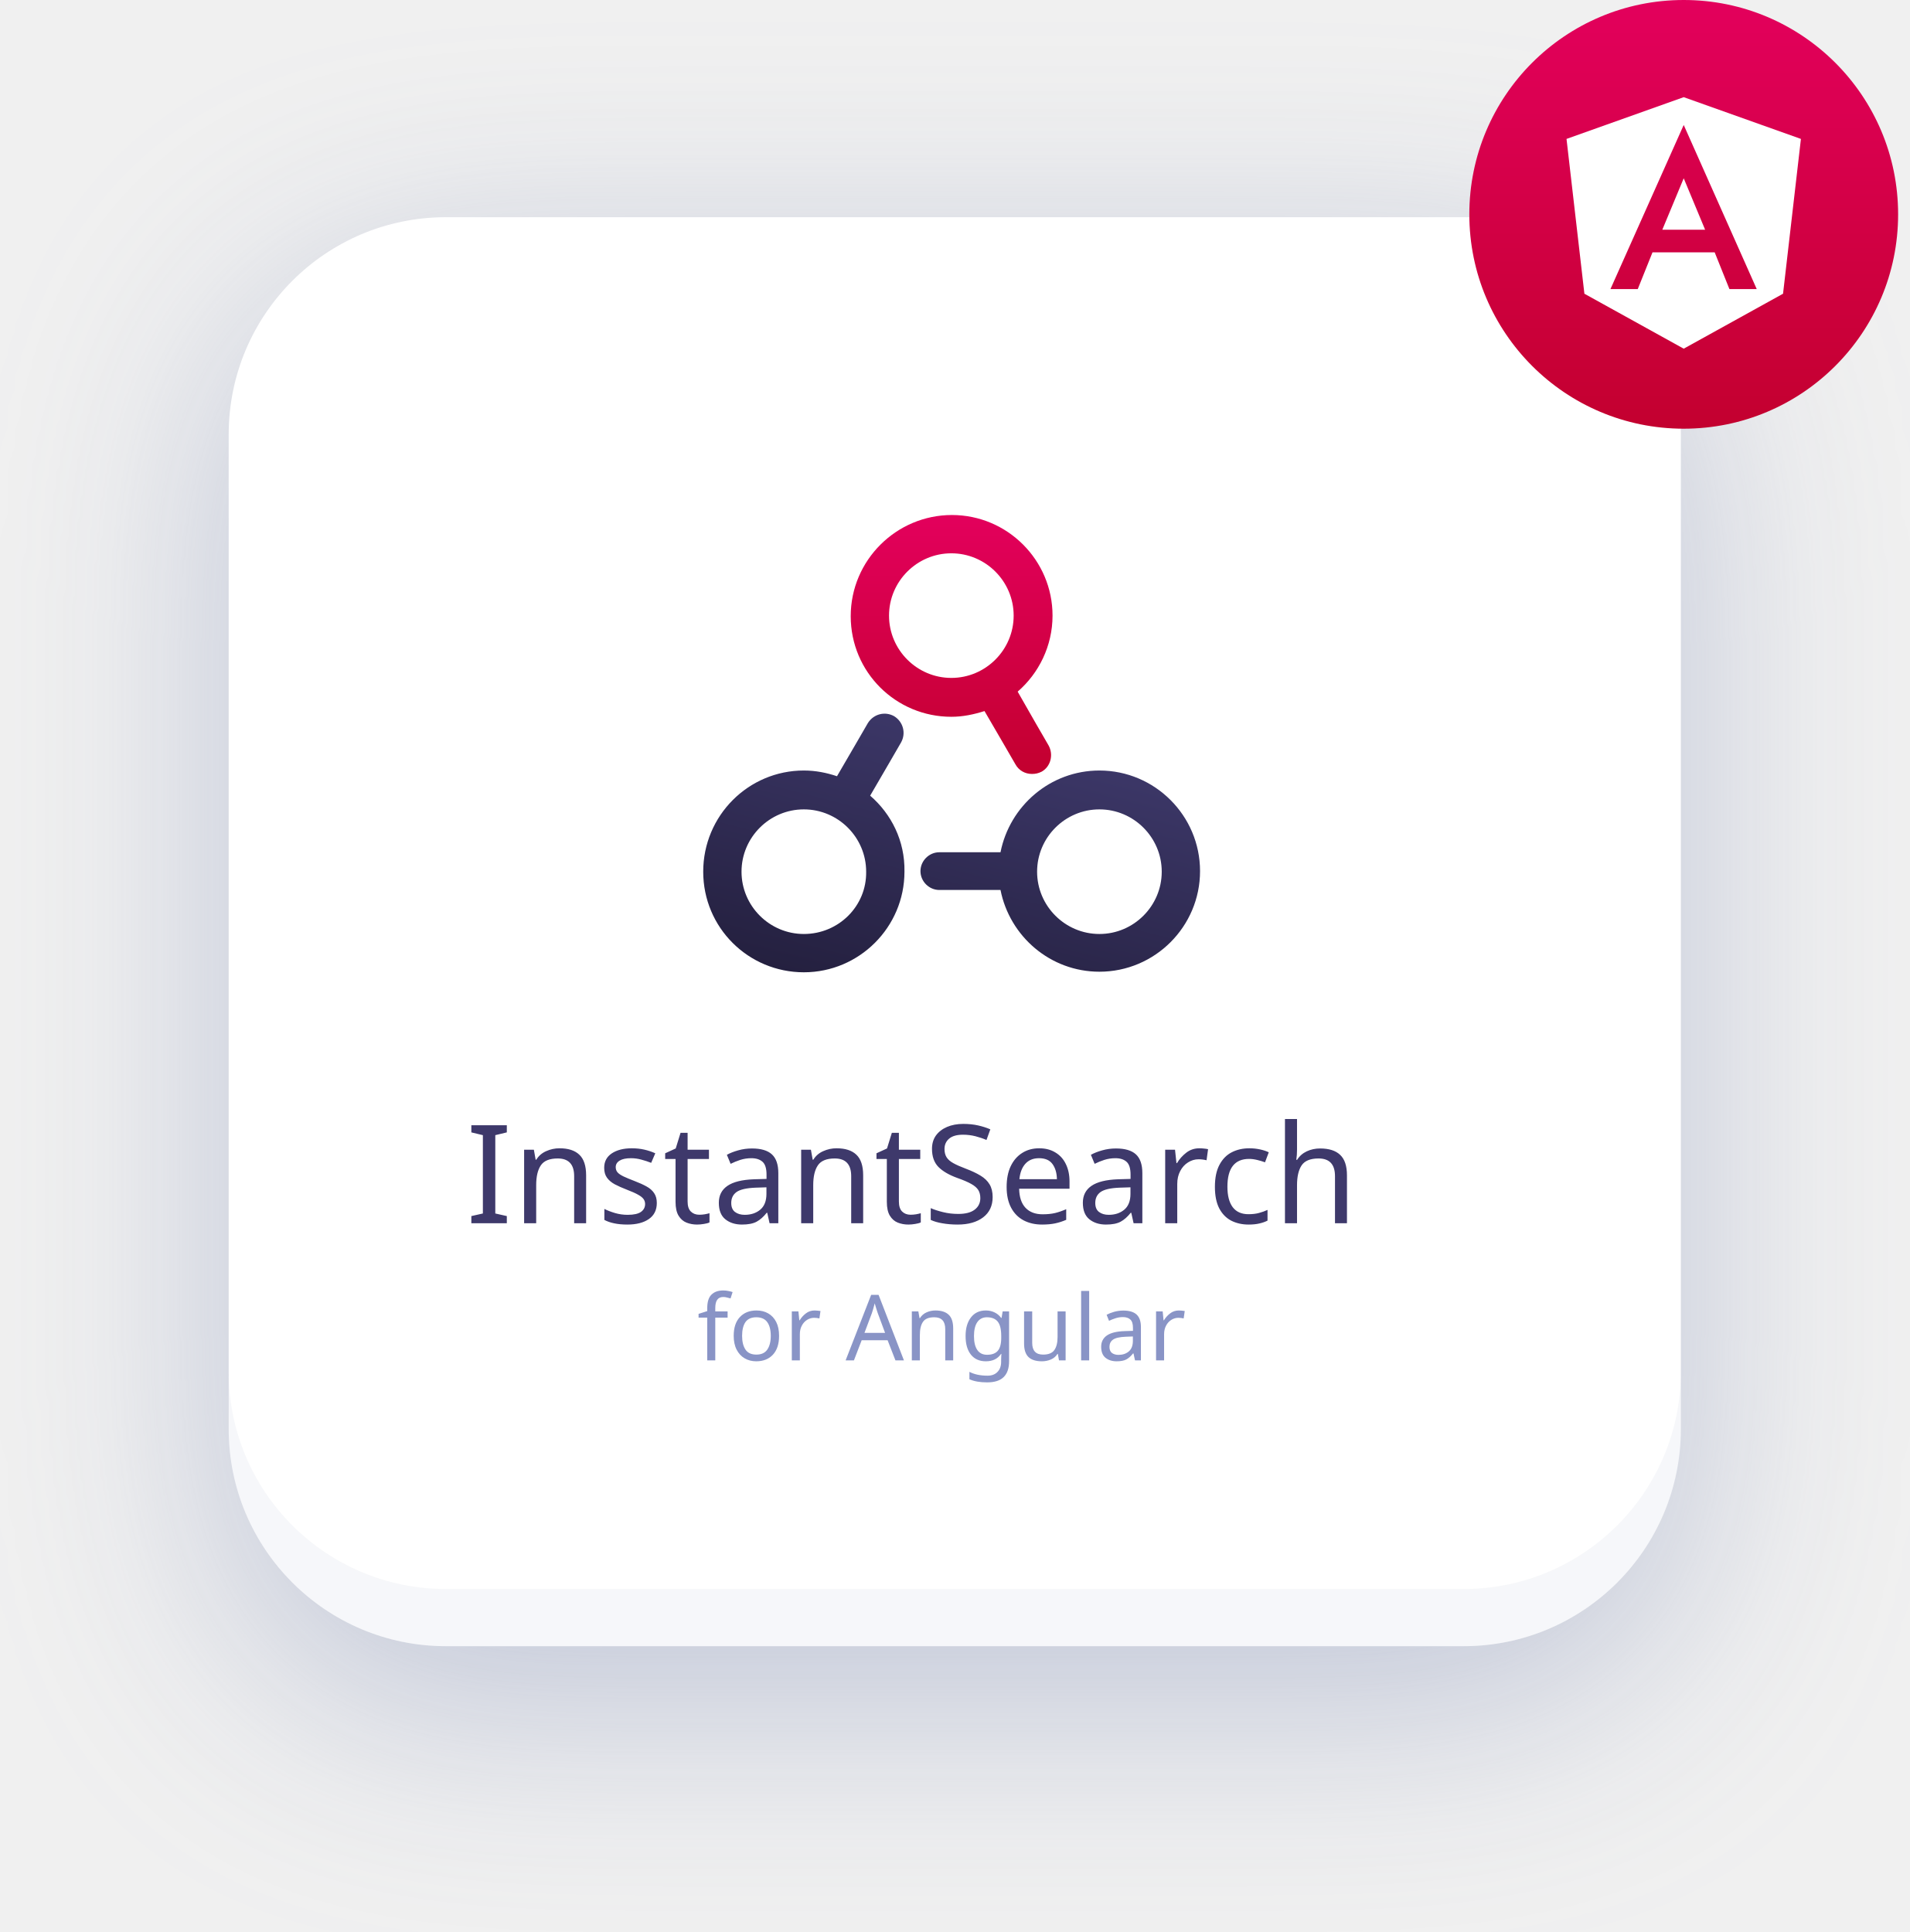
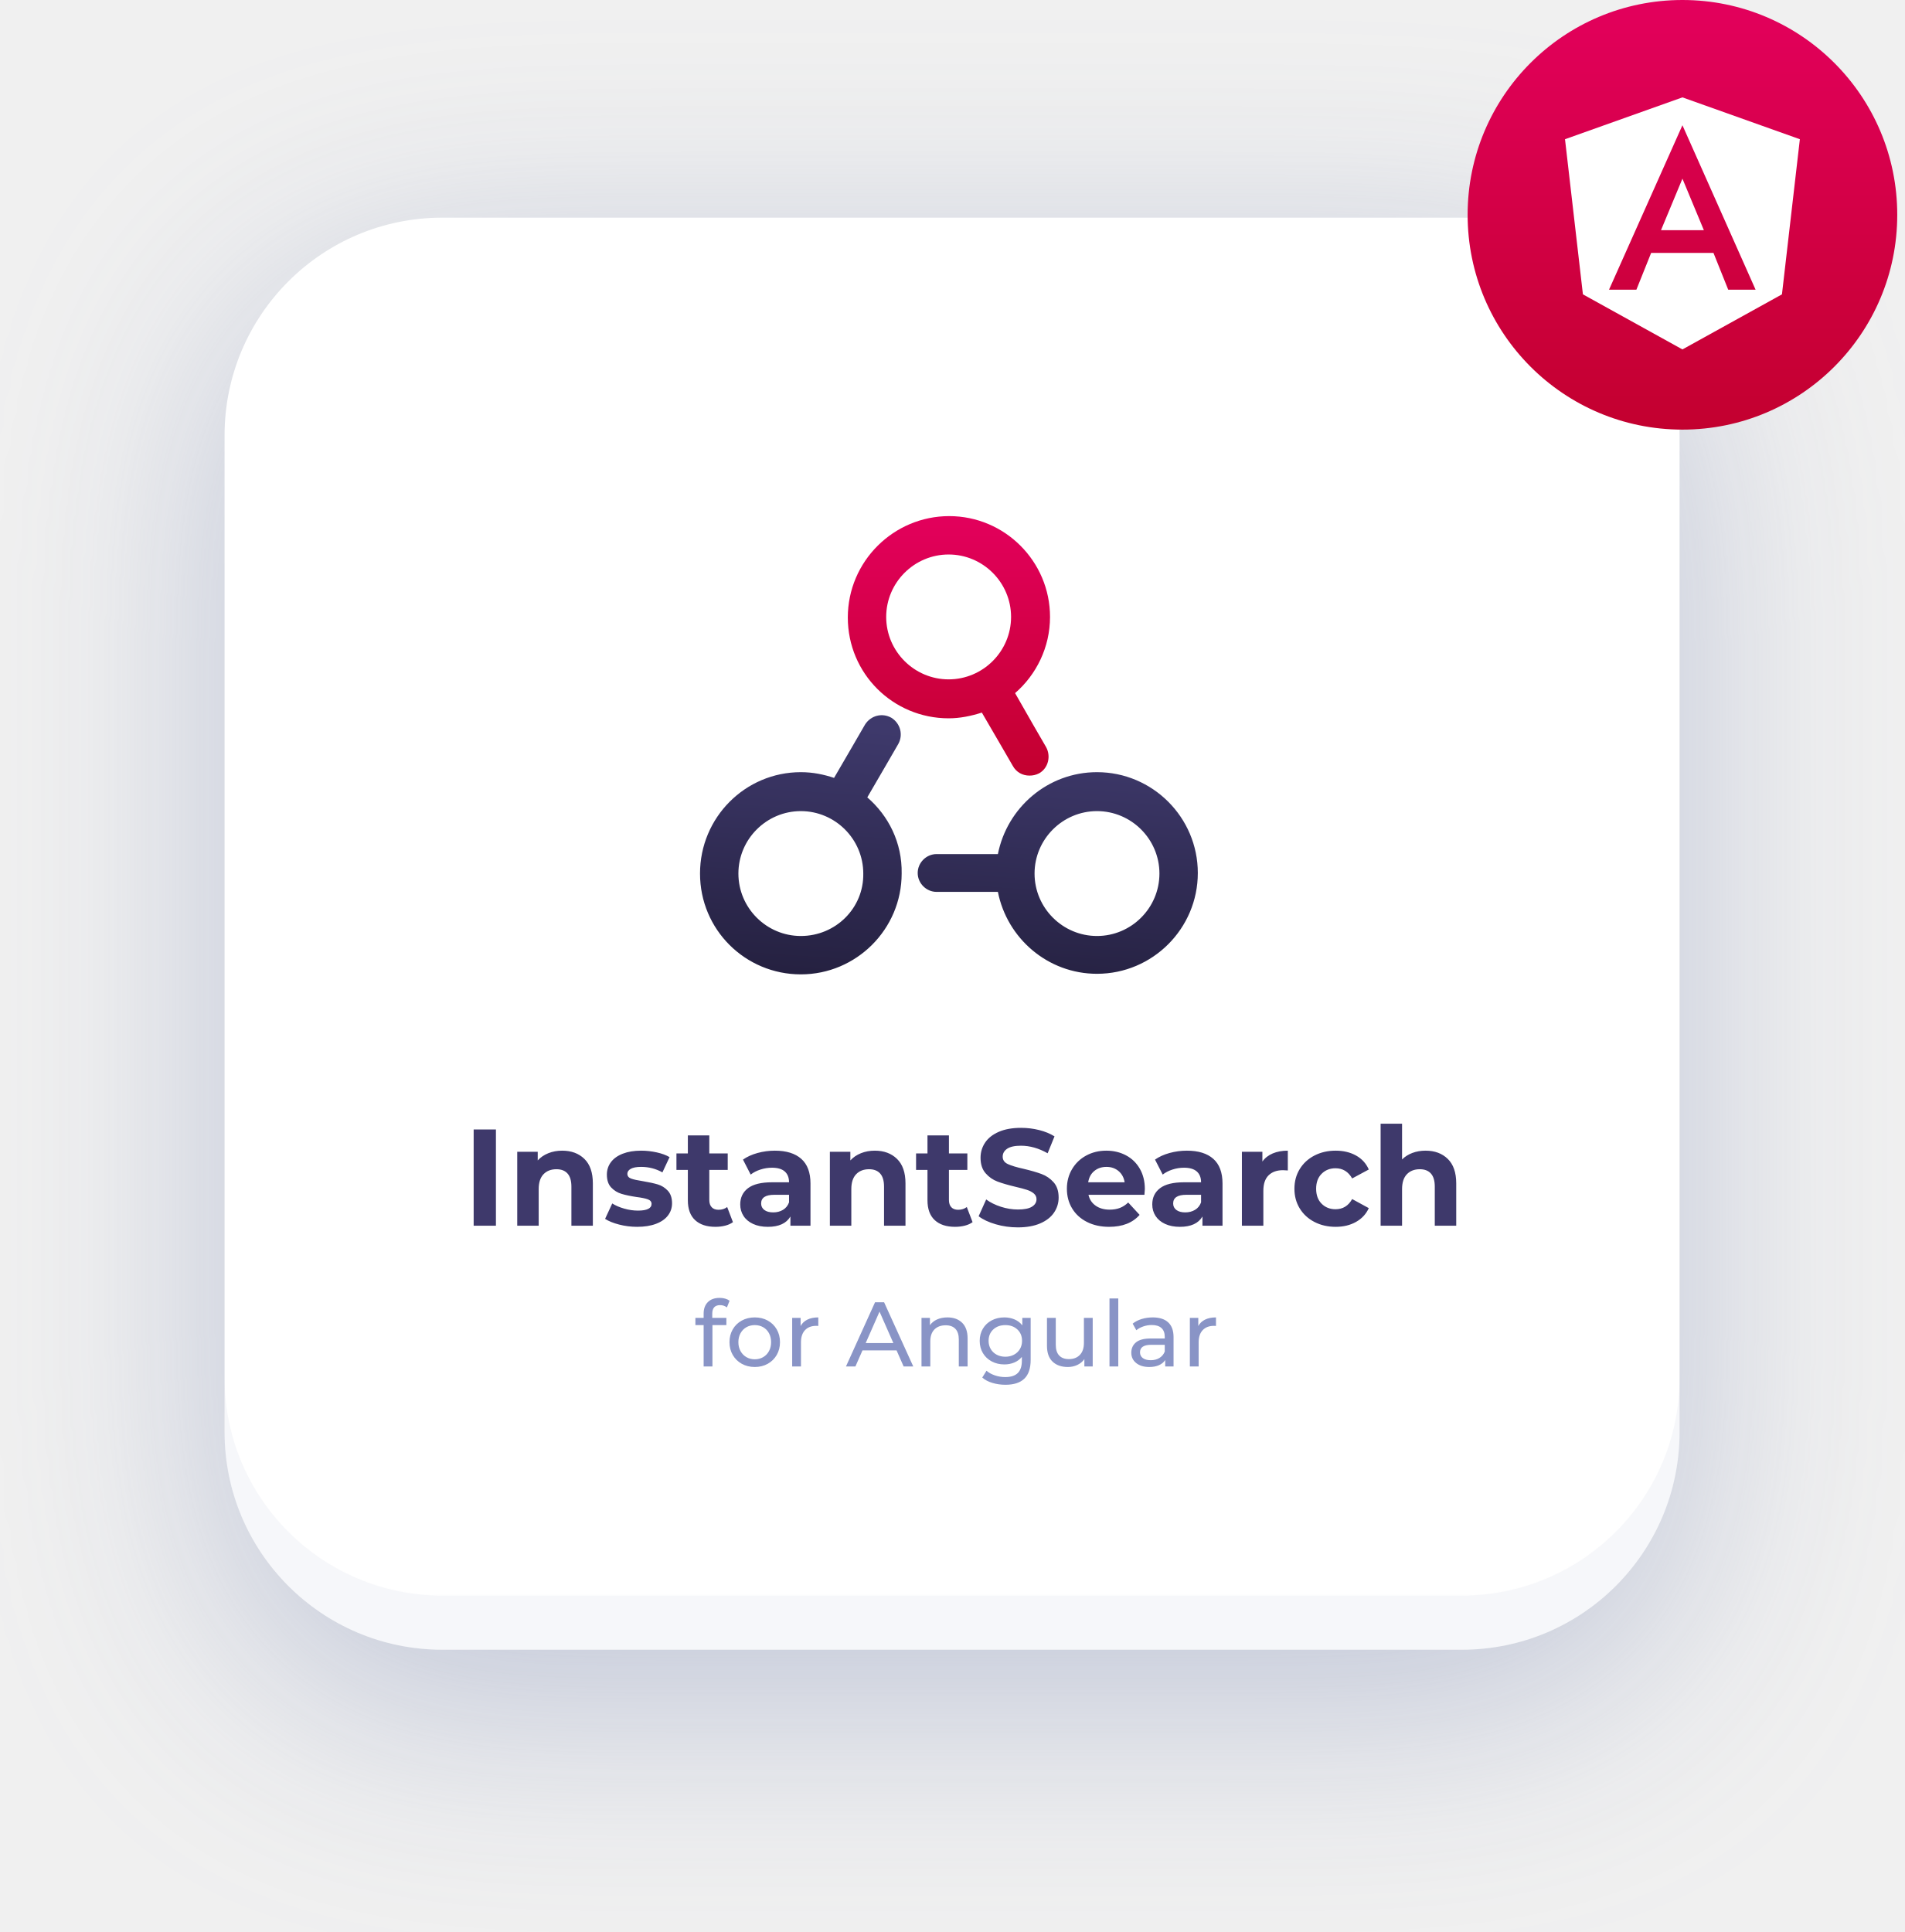
- <svg xmlns="http://www.w3.org/2000/svg" xmlns:xlink="http://www.w3.org/1999/xlink" width="334" height="338" viewBox="0 0 334 338">
+ <svg xmlns="http://www.w3.org/2000/svg" xmlns:xlink="http://www.w3.org/1999/xlink" width="492px" height="499px" viewBox="0 0 492 499" version="1.1">
  <defs>
-     <rect id="b" width="254" height="250" y="38" rx="38" />
-     <filter id="a" width="151.2%" height="152%" x="-25.6%" y="-22%" filterUnits="objectBoundingBox">
-       <feOffset dy="10" in="SourceAlpha" result="shadowOffsetOuter1" />
-       <feGaussianBlur in="shadowOffsetOuter1" result="shadowBlurOuter1" stdDeviation="20" />
-       <feColorMatrix in="shadowBlurOuter1" values="0 0 0 0 0.441 0 0 0 0 0.503 0 0 0 0 0.685 0 0 0 0.384 0" />
+     <rect id="path-1" x="0" y="0" width="375.791" height="369.873" rx="56.221" />
+     <filter x="-25.4%" y="-22.0%" width="150.8%" height="151.6%" filterUnits="objectBoundingBox" id="filter-2">
+       <feOffset dx="0" dy="14" in="SourceAlpha" result="shadowOffsetOuter1" />
+       <feGaussianBlur stdDeviation="29.5" in="shadowOffsetOuter1" result="shadowBlurOuter1" />
+       <feColorMatrix values="0 0 0 0 0.441   0 0 0 0 0.503   0 0 0 0 0.685  0 0 0 0.384 0" type="matrix" in="shadowBlurOuter1" />
    </filter>
-     <filter id="c" width="135.4%" height="136%" x="-17.7%" y="-14%" filterUnits="objectBoundingBox">
-       <feOffset dy="-10" in="SourceAlpha" result="shadowOffsetInner1" />
-       <feComposite in="shadowOffsetInner1" in2="SourceAlpha" k2="-1" k3="1" operator="arithmetic" result="shadowInnerInner1" />
-       <feColorMatrix in="shadowInnerInner1" values="0 0 0 0 0.404 0 0 0 0 0.459 0 0 0 0 0.631 0 0 0 0.06 0" />
+     <filter x="-17.6%" y="-14.1%" width="135.1%" height="135.7%" filterUnits="objectBoundingBox" id="filter-3">
+       <feOffset dx="0" dy="-14" in="SourceAlpha" result="shadowOffsetInner1" />
+       <feComposite in="shadowOffsetInner1" in2="SourceAlpha" operator="arithmetic" k2="-1" k3="1" result="shadowInnerInner1" />
+       <feColorMatrix values="0 0 0 0 0.404   0 0 0 0 0.459   0 0 0 0 0.631  0 0 0 0.06 0" type="matrix" in="shadowInnerInner1" />
    </filter>
-     <linearGradient id="d" x1="50%" x2="50%" y1="0%" y2="100%">
-       <stop offset="0%" stop-color="#E3005C" />
-       <stop offset="100%" stop-color="#C3002F" />
+     <linearGradient x1="50%" y1="0%" x2="50%" y2="100%" id="linearGradient-4">
+       <stop stop-color="#E3005C" offset="0%" />
+       <stop stop-color="#C3002F" offset="100%" />
    </linearGradient>
-     <linearGradient id="e" x1="21.895%" x2="77.978%" y1="121.561%" y2="8.499%">
-       <stop offset="0%" stop-color="#201C38" />
-       <stop offset="100%" stop-color="#3E396B" />
+     <linearGradient x1="42.381%" y1="121.561%" x2="57.584%" y2="8.499%" id="linearGradient-5">
+       <stop stop-color="#201C38" offset="0%" />
+       <stop stop-color="#3E396B" offset="100%" />
    </linearGradient>
  </defs>
-   <g fill="none" fill-rule="evenodd" transform="translate(40)">
-     <use fill="#000" filter="url(#a)" xlink:href="#b" />
-     <use fill="#FFF" xlink:href="#b" />
-     <use fill="#000" filter="url(#c)" xlink:href="#b" />
-     <circle cx="254" cy="37" r="35" fill="#3E396B" />
-     <path fill="url(#d)" d="M254.5 75c20.71 0 37.5-16.79 37.5-37.5S275.21 0 254.5 0 217 16.79 217 37.5 233.79 75 254.5 75z" />
-     <path fill="url(#d)" fill-rule="nonzero" d="M126.4 125.4c2 0 3.9-.4 5.8-1l3.2 5.5 2.2 3.8c.6 1.1 1.7 1.7 2.9 1.7.6 0 1.1-.1 1.7-.4 1.6-.9 2.1-3 1.2-4.6l-2.2-3.8-3.2-5.6c3.7-3.2 6.1-8 6.1-13.3 0-9.7-7.9-17.6-17.6-17.6-9.7 0-17.7 7.9-17.7 17.7 0 9.8 7.9 17.6 17.6 17.6zm0-28.6c6 0 10.9 4.9 10.9 10.9s-4.9 10.9-10.9 10.9-10.9-4.9-10.9-10.9 4.9-10.9 10.9-10.9z" />
-     <path fill="url(#e)" fill-rule="nonzero" d="M152.3 134.8c-8.6 0-15.7 6.2-17.3 14.3h-10.7c-1.8 0-3.3 1.5-3.3 3.3 0 1.8 1.5 3.3 3.3 3.3H135c1.6 8.1 8.7 14.3 17.3 14.3 9.7 0 17.6-7.9 17.6-17.6 0-9.7-7.9-17.6-17.6-17.6zm0 28.6c-6 0-10.9-4.9-10.9-10.9s4.9-10.9 10.9-10.9 10.9 4.9 10.9 10.9-4.9 10.9-10.9 10.9zm-40.1-24.2c3.7 3.2 6.1 7.9 6 13.3 0 9.7-7.9 17.6-17.6 17.6-9.7 0-17.6-7.8-17.6-17.6s7.9-17.7 17.6-17.7c2.1 0 4 .4 5.8 1l3.2-5.5 2.2-3.8c1-1.6 3-2.1 4.6-1.2 1.6 1 2.1 3 1.2 4.6l-2.2 3.8-3.2 5.5zm-11.6 24.2c6.1 0 11-4.9 10.9-10.9 0-6-4.9-10.9-10.9-10.9s-10.9 4.9-10.9 10.9 4.9 10.9 10.9 10.9z" />
-     <text fill="#3E396B" font-family="Montserrat-SemiBold, Montserrat" font-size="24" font-weight="500">
-       <tspan x="41.492" y="214">InstantSearch</tspan>
-     </text>
-     <text fill="#8994C6" font-family="Montserrat-Regular, Montserrat" font-size="16">
-       <tspan x="81.952" y="238">for Angular</tspan>
-     </text>
-     <path fill="#FFF" fill-rule="nonzero" d="M254.5 17l20.5 7.304-3.127 27.082L254.5 61l-17.373-9.614L234 24.304 254.5 17zm0 4.862l-12.815 28.71h4.778l2.576-6.424h10.878l2.576 6.424h4.778L254.5 21.862zm3.743 18.326h-7.486l3.743-8.998 3.743 8.998z" />
+   <g id="OG-Image-Angular" stroke="none" stroke-width="1" fill="none" fill-rule="evenodd" transform="translate(-356, -62)">
+     <g id="InstantSearch-Angular-medal-2d2758706487e9c4e862977a7aa1e9d1" transform="translate(414, 62)">
+       <g id="b-link" transform="translate(0, 56.22069)" fill-rule="nonzero">
+         <g id="b">
+           <use fill="black" fill-opacity="1" filter="url(#filter-2)" xlink:href="#path-1" />
+           <use fill="#FFFFFF" fill-rule="evenodd" xlink:href="#path-1" />
+           <use fill="black" fill-opacity="1" filter="url(#filter-3)" xlink:href="#path-1" />
+         </g>
+       </g>
+       <circle id="Oval" fill="#3E396B" fill-rule="nonzero" cx="375.791" cy="54.741" r="51.782" />
+       <path d="M376.531,110.962 C407.171,110.962 432.012,86.121 432.012,55.481 C432.012,24.841 407.171,0 376.531,0 C345.89,0 321.05,24.841 321.05,55.481 C321.05,86.121 345.89,110.962 376.531,110.962 Z" id="Shape" fill="url(#linearGradient-4)" fill-rule="nonzero" />
+       <path d="M187.008,185.528 C189.967,185.528 192.778,184.936 195.589,184.049 L200.323,192.186 L203.578,197.808 C204.466,199.436 206.093,200.323 207.869,200.323 C208.756,200.323 209.496,200.175 210.384,199.731 C212.751,198.4 213.491,195.293 212.159,192.926 L208.904,187.304 L204.17,179.019 C209.644,174.284 213.195,167.183 213.195,159.341 C213.195,144.99 201.507,133.302 187.156,133.302 C172.805,133.302 160.969,144.99 160.969,159.489 C160.969,173.988 172.657,185.528 187.008,185.528 Z M187.008,143.215 C195.885,143.215 203.134,150.464 203.134,159.341 C203.134,168.218 195.885,175.468 187.008,175.468 C178.131,175.468 170.881,168.218 170.881,159.341 C170.881,150.464 178.131,143.215 187.008,143.215 Z" id="Shape" fill="url(#linearGradient-4)" fill-rule="nonzero" />
+       <path d="M225.327,199.436 C212.603,199.436 202.099,208.608 199.731,220.592 L183.901,220.592 C181.238,220.592 179.019,222.811 179.019,225.475 C179.019,228.138 181.238,230.357 183.901,230.357 L199.731,230.357 C202.099,242.341 212.603,251.514 225.327,251.514 C239.678,251.514 251.366,239.826 251.366,225.475 C251.366,211.123 239.678,199.436 225.327,199.436 Z M225.327,241.749 C216.45,241.749 209.2,234.499 209.2,225.623 C209.2,216.746 216.45,209.496 225.327,209.496 C234.204,209.496 241.453,216.746 241.453,225.623 C241.453,234.499 234.204,241.749 225.327,241.749 Z M165.999,205.945 C171.473,210.68 175.024,217.633 174.876,225.623 C174.876,239.974 163.188,251.662 148.837,251.662 C134.486,251.662 122.798,240.122 122.798,225.623 C122.798,211.123 134.486,199.436 148.837,199.436 C151.944,199.436 154.755,200.027 157.418,200.915 L162.152,192.778 L165.407,187.156 C166.887,184.789 169.846,184.049 172.213,185.38 C174.58,186.86 175.32,189.819 173.988,192.186 L170.733,197.808 L165.999,205.945 Z M148.837,241.749 C157.862,241.749 165.111,234.499 164.963,225.623 C164.963,216.746 157.714,209.496 148.837,209.496 C139.96,209.496 132.71,216.746 132.71,225.623 C132.71,234.499 139.96,241.749 148.837,241.749 Z" id="Shape" fill="url(#linearGradient-5)" fill-rule="nonzero" />
+       <g id="Group" transform="translate(63.65917, 289.583)" fill="#3E396B">
+         <path d="M0.675,2.145 L6.427,2.145 L6.427,27 L0.675,27 L0.675,2.145 Z M23.542,7.613 C25.909,7.613 27.821,8.323 29.277,9.743 C30.732,11.164 31.46,13.27 31.46,16.064 L31.46,27 L25.921,27 L25.921,16.916 C25.921,15.401 25.59,14.27 24.927,13.525 C24.264,12.779 23.305,12.406 22.051,12.406 C20.654,12.406 19.542,12.838 18.713,13.702 C17.885,14.566 17.47,15.851 17.47,17.555 L17.47,27 L11.931,27 L11.931,7.897 L17.222,7.897 L17.222,10.134 C17.956,9.329 18.867,8.708 19.956,8.27 C21.045,7.832 22.24,7.613 23.542,7.613 Z M42.894,27.284 C41.308,27.284 39.757,27.089 38.242,26.698 C36.727,26.308 35.52,25.816 34.621,25.225 L36.467,21.248 C37.319,21.792 38.349,22.236 39.556,22.579 C40.763,22.923 41.947,23.094 43.107,23.094 C45.45,23.094 46.622,22.514 46.622,21.354 C46.622,20.81 46.303,20.419 45.663,20.183 C45.024,19.946 44.042,19.745 42.716,19.579 C41.154,19.342 39.864,19.07 38.846,18.762 C37.828,18.454 36.946,17.91 36.201,17.129 C35.455,16.348 35.082,15.235 35.082,13.791 C35.082,12.584 35.431,11.513 36.13,10.578 C36.828,9.643 37.846,8.915 39.183,8.394 C40.521,7.873 42.101,7.613 43.924,7.613 C45.273,7.613 46.616,7.761 47.954,8.057 C49.291,8.352 50.398,8.761 51.274,9.282 L49.427,13.223 C47.747,12.276 45.912,11.803 43.924,11.803 C42.74,11.803 41.852,11.968 41.26,12.3 C40.669,12.631 40.373,13.057 40.373,13.578 C40.373,14.17 40.692,14.584 41.331,14.821 C41.971,15.058 42.989,15.282 44.385,15.495 C45.948,15.756 47.226,16.034 48.22,16.33 C49.214,16.626 50.078,17.164 50.812,17.946 C51.546,18.727 51.913,19.816 51.913,21.212 C51.913,22.396 51.558,23.449 50.848,24.372 C50.137,25.296 49.102,26.012 47.741,26.521 C46.38,27.03 44.764,27.284 42.894,27.284 Z M67.643,26.077 C67.098,26.479 66.43,26.781 65.637,26.982 C64.844,27.183 64.009,27.284 63.133,27.284 C60.861,27.284 59.103,26.704 57.86,25.544 C56.618,24.384 55.996,22.68 55.996,20.431 L55.996,12.584 L53.049,12.584 L53.049,8.323 L55.996,8.323 L55.996,3.671 L61.535,3.671 L61.535,8.323 L66.293,8.323 L66.293,12.584 L61.535,12.584 L61.535,20.36 C61.535,21.165 61.743,21.786 62.157,22.224 C62.571,22.662 63.157,22.881 63.914,22.881 C64.79,22.881 65.536,22.644 66.151,22.171 L67.643,26.077 Z M78.473,7.613 C81.432,7.613 83.704,8.317 85.29,9.725 C86.876,11.134 87.669,13.258 87.669,16.099 L87.669,27 L82.485,27 L82.485,24.621 C81.443,26.396 79.502,27.284 76.662,27.284 C75.194,27.284 73.922,27.036 72.845,26.538 C71.768,26.041 70.945,25.355 70.377,24.479 C69.809,23.603 69.525,22.609 69.525,21.496 C69.525,19.721 70.193,18.324 71.531,17.306 C72.868,16.288 74.934,15.78 77.727,15.78 L82.13,15.78 C82.13,14.572 81.763,13.643 81.029,12.992 C80.295,12.341 79.195,12.016 77.727,12.016 C76.709,12.016 75.709,12.175 74.727,12.495 C73.744,12.815 72.91,13.247 72.223,13.791 L70.235,9.921 C71.276,9.187 72.525,8.619 73.981,8.216 C75.437,7.814 76.934,7.613 78.473,7.613 Z M78.047,23.556 C78.993,23.556 79.834,23.337 80.568,22.899 C81.301,22.461 81.822,21.816 82.13,20.964 L82.13,19.011 L78.331,19.011 C76.058,19.011 74.922,19.756 74.922,21.248 C74.922,21.958 75.2,22.52 75.756,22.934 C76.313,23.349 77.076,23.556 78.047,23.556 Z M104.287,7.613 C106.654,7.613 108.566,8.323 110.021,9.743 C111.477,11.164 112.205,13.27 112.205,16.064 L112.205,27 L106.666,27 L106.666,16.916 C106.666,15.401 106.334,14.27 105.672,13.525 C105.009,12.779 104.05,12.406 102.796,12.406 C101.399,12.406 100.286,12.838 99.458,13.702 C98.629,14.566 98.215,15.851 98.215,17.555 L98.215,27 L92.676,27 L92.676,7.897 L97.966,7.897 L97.966,10.134 C98.7,9.329 99.612,8.708 100.701,8.27 C101.789,7.832 102.985,7.613 104.287,7.613 Z M129.533,26.077 C128.988,26.479 128.32,26.781 127.527,26.982 C126.734,27.183 125.899,27.284 125.023,27.284 C122.751,27.284 120.993,26.704 119.75,25.544 C118.508,24.384 117.886,22.68 117.886,20.431 L117.886,12.584 L114.939,12.584 L114.939,8.323 L117.886,8.323 L117.886,3.671 L123.426,3.671 L123.426,8.323 L128.184,8.323 L128.184,12.584 L123.426,12.584 L123.426,20.36 C123.426,21.165 123.633,21.786 124.047,22.224 C124.461,22.662 125.047,22.881 125.805,22.881 C126.68,22.881 127.426,22.644 128.042,22.171 L129.533,26.077 Z M141.215,27.426 C139.25,27.426 137.351,27.16 135.516,26.627 C133.681,26.095 132.208,25.402 131.095,24.55 L133.048,20.218 C134.113,20.999 135.38,21.626 136.847,22.1 C138.315,22.573 139.783,22.81 141.25,22.81 C142.884,22.81 144.091,22.567 144.872,22.082 C145.653,21.597 146.044,20.952 146.044,20.147 C146.044,19.555 145.813,19.064 145.352,18.673 C144.89,18.283 144.298,17.969 143.576,17.732 C142.854,17.496 141.878,17.235 140.647,16.951 C138.753,16.502 137.203,16.052 135.995,15.602 C134.788,15.152 133.752,14.43 132.888,13.436 C132.024,12.442 131.592,11.116 131.592,9.459 C131.592,8.015 131.983,6.707 132.764,5.536 C133.545,4.364 134.723,3.435 136.297,2.748 C137.871,2.062 139.795,1.718 142.067,1.718 C143.653,1.718 145.204,1.908 146.719,2.287 C148.234,2.665 149.559,3.21 150.696,3.92 L148.92,8.287 C146.624,6.985 144.328,6.334 142.032,6.334 C140.422,6.334 139.232,6.595 138.463,7.116 C137.694,7.636 137.309,8.323 137.309,9.175 C137.309,10.027 137.753,10.66 138.641,11.075 C139.528,11.489 140.884,11.897 142.706,12.3 C144.6,12.75 146.151,13.199 147.358,13.649 C148.565,14.099 149.601,14.809 150.465,15.78 C151.329,16.75 151.761,18.064 151.761,19.721 C151.761,21.141 151.364,22.437 150.571,23.609 C149.778,24.781 148.589,25.71 147.003,26.396 C145.417,27.083 143.487,27.426 141.215,27.426 Z M174.024,17.519 C174.024,17.59 173.989,18.088 173.918,19.011 L159.466,19.011 C159.726,20.194 160.342,21.129 161.312,21.816 C162.283,22.502 163.49,22.846 164.934,22.846 C165.928,22.846 166.81,22.698 167.58,22.402 C168.349,22.106 169.065,21.638 169.728,20.999 L172.675,24.195 C170.876,26.254 168.248,27.284 164.792,27.284 C162.638,27.284 160.732,26.864 159.075,26.024 C157.418,25.183 156.14,24.017 155.241,22.526 C154.341,21.035 153.891,19.342 153.891,17.448 C153.891,15.578 154.335,13.892 155.223,12.389 C156.11,10.885 157.33,9.714 158.88,8.873 C160.431,8.033 162.165,7.613 164.082,7.613 C165.952,7.613 167.645,8.015 169.16,8.82 C170.675,9.625 171.864,10.779 172.728,12.282 C173.592,13.785 174.024,15.531 174.024,17.519 Z M164.117,11.803 C162.863,11.803 161.809,12.158 160.957,12.868 C160.105,13.578 159.584,14.549 159.395,15.78 L168.805,15.78 C168.615,14.572 168.094,13.608 167.242,12.886 C166.39,12.164 165.348,11.803 164.117,11.803 Z M184.89,7.613 C187.849,7.613 190.121,8.317 191.707,9.725 C193.293,11.134 194.086,13.258 194.086,16.099 L194.086,27 L188.902,27 L188.902,24.621 C187.86,26.396 185.919,27.284 183.079,27.284 C181.611,27.284 180.339,27.036 179.262,26.538 C178.184,26.041 177.362,25.355 176.794,24.479 C176.226,23.603 175.942,22.609 175.942,21.496 C175.942,19.721 176.61,18.324 177.948,17.306 C179.285,16.288 181.351,15.78 184.144,15.78 L188.547,15.78 C188.547,14.572 188.18,13.643 187.446,12.992 C186.712,12.341 185.612,12.016 184.144,12.016 C183.126,12.016 182.126,12.175 181.143,12.495 C180.161,12.815 179.327,13.247 178.64,13.791 L176.652,9.921 C177.693,9.187 178.942,8.619 180.398,8.216 C181.854,7.814 183.351,7.613 184.89,7.613 Z M184.463,23.556 C185.41,23.556 186.251,23.337 186.985,22.899 C187.718,22.461 188.239,21.816 188.547,20.964 L188.547,19.011 L184.748,19.011 C182.475,19.011 181.339,19.756 181.339,21.248 C181.339,21.958 181.617,22.52 182.173,22.934 C182.73,23.349 183.493,23.556 184.463,23.556 Z M204.383,10.418 C205.046,9.495 205.94,8.796 207.064,8.323 C208.189,7.849 209.485,7.613 210.952,7.613 L210.952,12.726 C210.337,12.679 209.923,12.655 209.71,12.655 C208.123,12.655 206.881,13.099 205.981,13.986 C205.082,14.874 204.632,16.206 204.632,17.981 L204.632,27 L199.093,27 L199.093,7.897 L204.383,7.897 L204.383,10.418 Z M223.309,27.284 C221.273,27.284 219.445,26.864 217.823,26.024 C216.202,25.183 214.935,24.017 214.024,22.526 C213.112,21.035 212.657,19.342 212.657,17.448 C212.657,15.555 213.112,13.862 214.024,12.371 C214.935,10.879 216.202,9.714 217.823,8.873 C219.445,8.033 221.273,7.613 223.309,7.613 C225.321,7.613 227.079,8.033 228.582,8.873 C230.085,9.714 231.18,10.915 231.866,12.477 L227.57,14.785 C226.576,13.034 225.144,12.158 223.273,12.158 C221.83,12.158 220.634,12.631 219.687,13.578 C218.74,14.525 218.267,15.815 218.267,17.448 C218.267,19.082 218.74,20.372 219.687,21.319 C220.634,22.266 221.83,22.739 223.273,22.739 C225.167,22.739 226.599,21.863 227.57,20.111 L231.866,22.455 C231.18,23.97 230.085,25.154 228.582,26.006 C227.079,26.858 225.321,27.284 223.309,27.284 Z M246.531,7.613 C248.898,7.613 250.81,8.323 252.266,9.743 C253.721,11.164 254.449,13.27 254.449,16.064 L254.449,27 L248.91,27 L248.91,16.916 C248.91,15.401 248.579,14.27 247.916,13.525 C247.253,12.779 246.294,12.406 245.04,12.406 C243.643,12.406 242.531,12.838 241.702,13.702 C240.874,14.566 240.459,15.851 240.459,17.555 L240.459,27 L234.92,27 L234.92,0.653 L240.459,0.653 L240.459,9.885 C241.193,9.151 242.081,8.589 243.122,8.199 C244.164,7.808 245.3,7.613 246.531,7.613 Z" id="InstantSearch" />
+       </g>
+       <g id="Group" transform="translate(120.8956, 334.9267)" fill="#8994C6">
+         <path d="M7.098,2.164 C5.741,2.164 5.062,2.897 5.062,4.365 L5.062,5.454 L8.708,5.454 L8.708,7.324 L5.11,7.324 L5.11,18 L2.837,18 L2.837,7.324 L0.707,7.324 L0.707,5.454 L2.837,5.454 L2.837,4.341 C2.837,3.095 3.2,2.108 3.926,1.382 C4.652,0.656 5.67,0.293 6.98,0.293 C7.485,0.293 7.958,0.357 8.4,0.483 C8.842,0.609 9.221,0.791 9.536,1.027 L8.85,2.755 C8.329,2.361 7.745,2.164 7.098,2.164 Z M16.046,18.142 C14.799,18.142 13.679,17.866 12.685,17.314 C11.691,16.761 10.913,16 10.353,15.029 C9.793,14.059 9.513,12.958 9.513,11.727 C9.513,10.496 9.793,9.395 10.353,8.425 C10.913,7.454 11.691,6.697 12.685,6.152 C13.679,5.608 14.799,5.336 16.046,5.336 C17.293,5.336 18.409,5.608 19.396,6.152 C20.382,6.697 21.155,7.454 21.716,8.425 C22.276,9.395 22.556,10.496 22.556,11.727 C22.556,12.958 22.276,14.059 21.716,15.029 C21.155,16 20.382,16.761 19.396,17.314 C18.409,17.866 17.293,18.142 16.046,18.142 Z M16.046,16.154 C16.851,16.154 17.573,15.968 18.212,15.597 C18.851,15.226 19.352,14.706 19.715,14.035 C20.078,13.364 20.26,12.595 20.26,11.727 C20.26,10.859 20.078,10.09 19.715,9.419 C19.352,8.748 18.851,8.231 18.212,7.868 C17.573,7.505 16.851,7.324 16.046,7.324 C15.241,7.324 14.519,7.505 13.88,7.868 C13.241,8.231 12.736,8.748 12.365,9.419 C11.994,10.09 11.809,10.859 11.809,11.727 C11.809,12.595 11.994,13.364 12.365,14.035 C12.736,14.706 13.241,15.226 13.88,15.597 C14.519,15.968 15.241,16.154 16.046,16.154 Z M27.882,7.561 C28.277,6.835 28.861,6.282 29.634,5.904 C30.407,5.525 31.346,5.336 32.451,5.336 L32.451,7.537 C32.325,7.521 32.151,7.513 31.93,7.513 C30.699,7.513 29.732,7.88 29.03,8.614 C28.328,9.348 27.977,10.393 27.977,11.751 L27.977,18 L25.704,18 L25.704,5.454 L27.882,5.454 L27.882,7.561 Z M52.667,13.857 L43.861,13.857 L42.038,18 L39.6,18 L47.104,1.43 L49.447,1.43 L56.975,18 L54.489,18 L52.667,13.857 Z M51.838,11.964 L48.264,3.844 L44.689,11.964 L51.838,11.964 Z M65.804,5.336 C67.398,5.336 68.665,5.797 69.604,6.72 C70.543,7.644 71.012,8.997 71.012,10.78 L71.012,18 L68.74,18 L68.74,11.04 C68.74,9.825 68.448,8.91 67.864,8.295 C67.28,7.679 66.444,7.371 65.355,7.371 C64.124,7.371 63.153,7.73 62.443,8.448 C61.733,9.166 61.378,10.196 61.378,11.538 L61.378,18 L59.105,18 L59.105,5.454 L61.283,5.454 L61.283,7.348 C61.741,6.701 62.36,6.204 63.141,5.856 C63.923,5.509 64.81,5.336 65.804,5.336 Z M87.298,5.454 L87.298,16.296 C87.298,18.489 86.754,20.111 85.665,21.16 C84.576,22.21 82.951,22.734 80.789,22.734 C79.605,22.734 78.477,22.573 77.404,22.249 C76.331,21.926 75.463,21.464 74.8,20.864 L75.889,19.113 C76.473,19.618 77.195,20.016 78.055,20.308 C78.915,20.6 79.802,20.746 80.718,20.746 C82.185,20.746 83.27,20.399 83.973,19.704 C84.675,19.01 85.026,17.953 85.026,16.532 L85.026,15.538 C84.489,16.185 83.831,16.67 83.049,16.994 C82.268,17.317 81.42,17.479 80.505,17.479 C79.305,17.479 78.22,17.223 77.25,16.71 C76.279,16.197 75.518,15.479 74.965,14.556 C74.413,13.633 74.137,12.579 74.137,11.396 C74.137,10.212 74.413,9.159 74.965,8.235 C75.518,7.312 76.279,6.598 77.25,6.093 C78.22,5.588 79.305,5.336 80.505,5.336 C81.452,5.336 82.331,5.509 83.144,5.856 C83.957,6.204 84.624,6.716 85.144,7.395 L85.144,5.454 L87.298,5.454 Z M80.765,15.491 C81.586,15.491 82.323,15.317 82.978,14.97 C83.633,14.623 84.146,14.138 84.517,13.514 C84.888,12.891 85.073,12.185 85.073,11.396 C85.073,10.18 84.671,9.198 83.866,8.448 C83.061,7.699 82.028,7.324 80.765,7.324 C79.487,7.324 78.445,7.699 77.64,8.448 C76.836,9.198 76.433,10.18 76.433,11.396 C76.433,12.185 76.619,12.891 76.989,13.514 C77.36,14.138 77.873,14.623 78.528,14.97 C79.183,15.317 79.929,15.491 80.765,15.491 Z M103.324,5.454 L103.324,18 L101.17,18 L101.17,16.106 C100.713,16.753 100.109,17.254 99.359,17.609 C98.61,17.964 97.793,18.142 96.909,18.142 C95.236,18.142 93.919,17.68 92.956,16.757 C91.993,15.834 91.512,14.473 91.512,12.674 L91.512,5.454 L93.785,5.454 L93.785,12.413 C93.785,13.629 94.077,14.548 94.66,15.171 C95.244,15.795 96.081,16.106 97.17,16.106 C98.369,16.106 99.316,15.743 100.01,15.017 C100.705,14.291 101.052,13.266 101.052,11.94 L101.052,5.454 L103.324,5.454 Z M107.656,0.435 L109.929,0.435 L109.929,18 L107.656,18 L107.656,0.435 Z M118.829,5.336 C120.565,5.336 121.895,5.762 122.818,6.614 C123.741,7.466 124.203,8.736 124.203,10.425 L124.203,18 L122.049,18 L122.049,16.343 C121.67,16.927 121.13,17.373 120.427,17.68 C119.725,17.988 118.893,18.142 117.93,18.142 C116.525,18.142 115.401,17.803 114.557,17.124 C113.712,16.446 113.29,15.554 113.29,14.449 C113.29,13.345 113.693,12.457 114.497,11.786 C115.302,11.115 116.581,10.78 118.332,10.78 L121.93,10.78 L121.93,10.33 C121.93,9.352 121.646,8.602 121.078,8.081 C120.51,7.561 119.674,7.3 118.569,7.3 C117.827,7.3 117.101,7.423 116.391,7.667 C115.681,7.912 115.081,8.239 114.592,8.65 L113.645,6.945 C114.292,6.424 115.066,6.026 115.965,5.75 C116.865,5.474 117.819,5.336 118.829,5.336 Z M118.309,16.39 C119.177,16.39 119.926,16.197 120.557,15.81 C121.189,15.424 121.646,14.875 121.93,14.165 L121.93,12.413 L118.427,12.413 C116.502,12.413 115.539,13.06 115.539,14.355 C115.539,14.986 115.784,15.483 116.273,15.846 C116.762,16.209 117.441,16.39 118.309,16.39 Z M130.594,7.561 C130.989,6.835 131.573,6.282 132.346,5.904 C133.119,5.525 134.058,5.336 135.163,5.336 L135.163,7.537 C135.037,7.521 134.863,7.513 134.642,7.513 C133.411,7.513 132.445,7.88 131.742,8.614 C131.04,9.348 130.689,10.393 130.689,11.751 L130.689,18 L128.417,18 L128.417,5.454 L130.594,5.454 L130.594,7.561 Z" id="for-Angular" />
+       </g>
+       <path d="M376.531,25.151 L406.86,35.958 L402.234,76.025 L376.531,90.249 L350.827,76.025 L346.201,35.958 L376.531,25.151 Z M376.531,32.345 L357.571,74.821 L364.64,74.821 L368.451,65.317 L384.545,65.317 L388.356,74.821 L395.425,74.821 L376.531,32.345 Z M382.068,59.458 L370.993,59.458 L376.531,46.145 L382.068,59.458 Z" id="Shape" fill="#FFFFFF" fill-rule="nonzero" />
+     </g>
  </g>
</svg>
